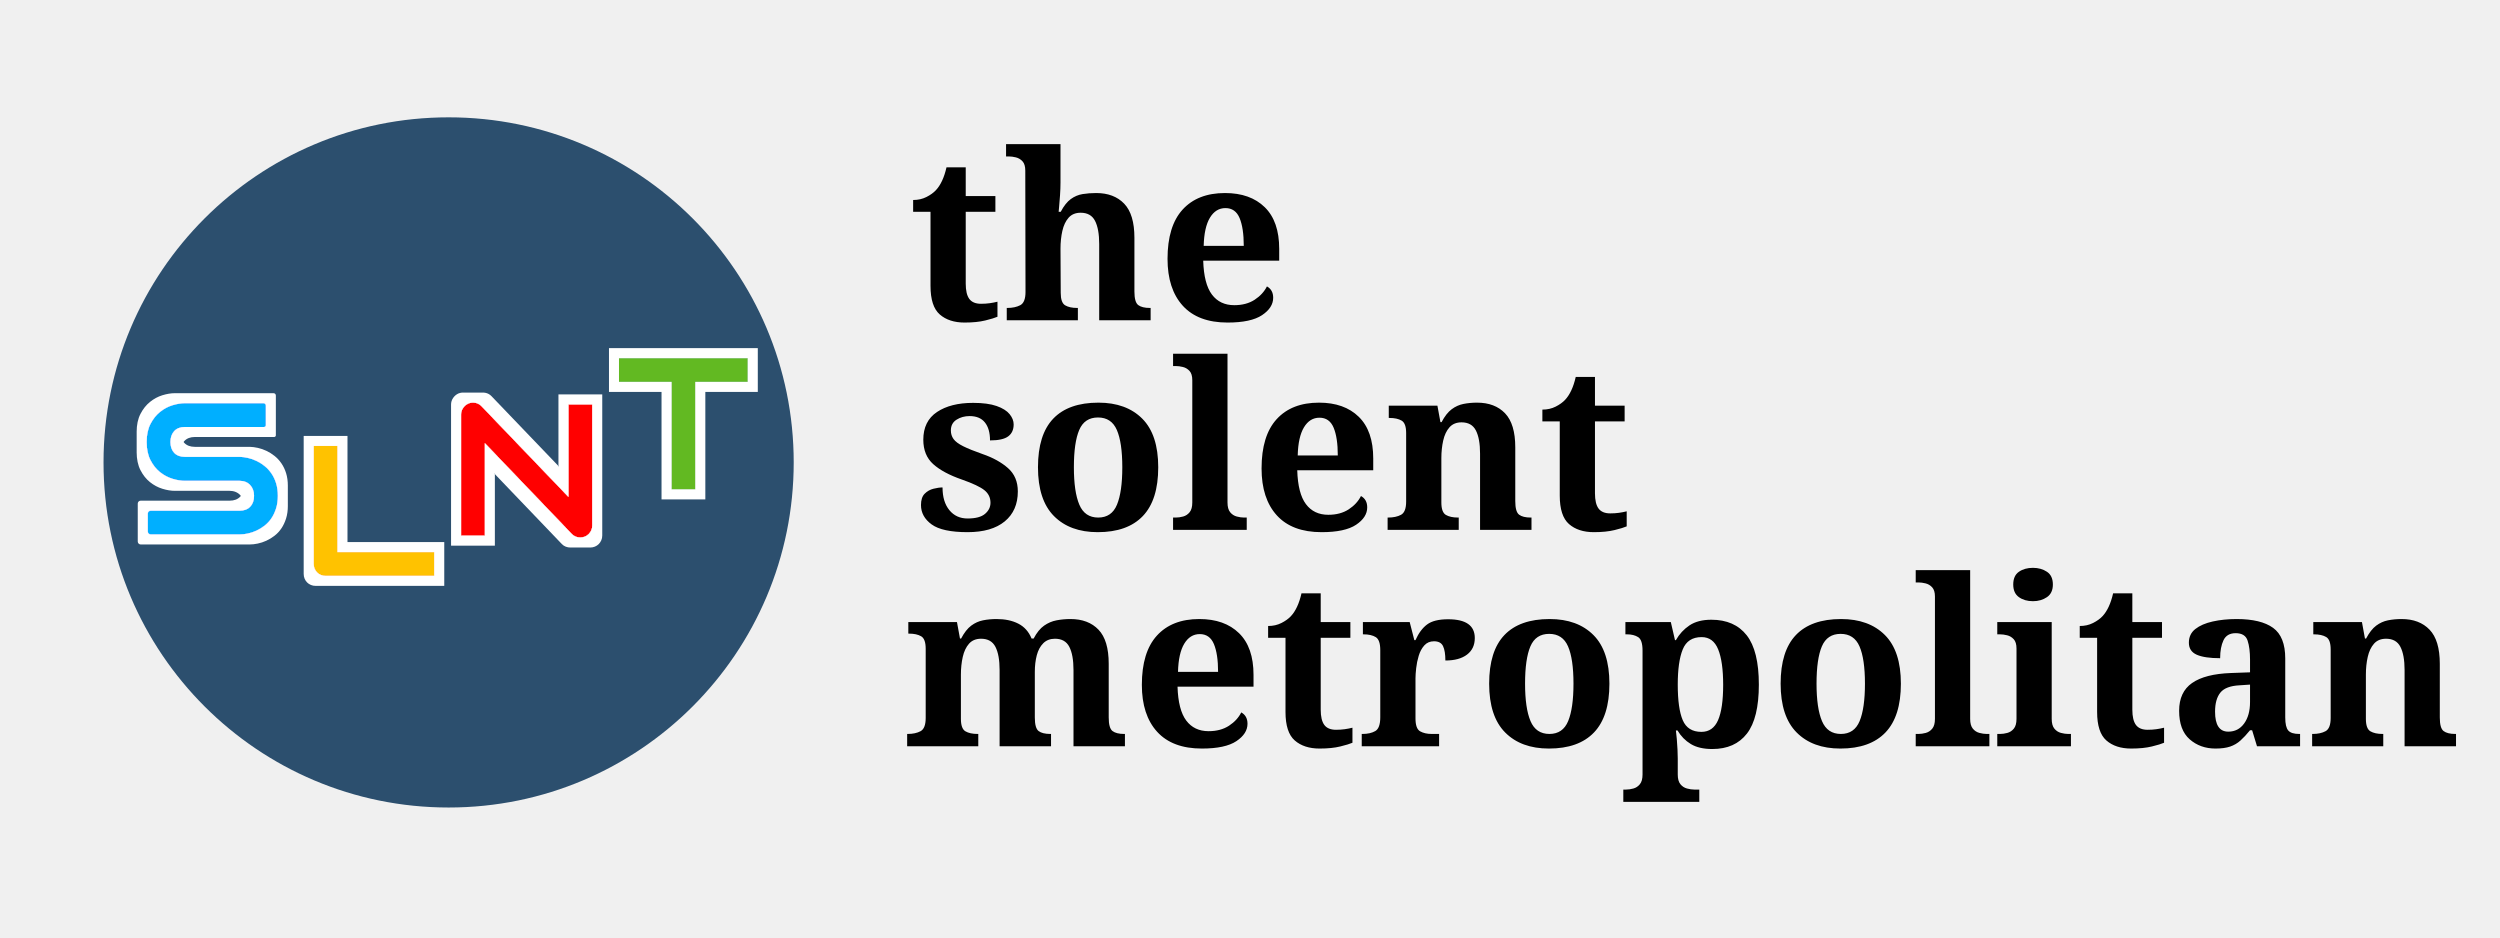
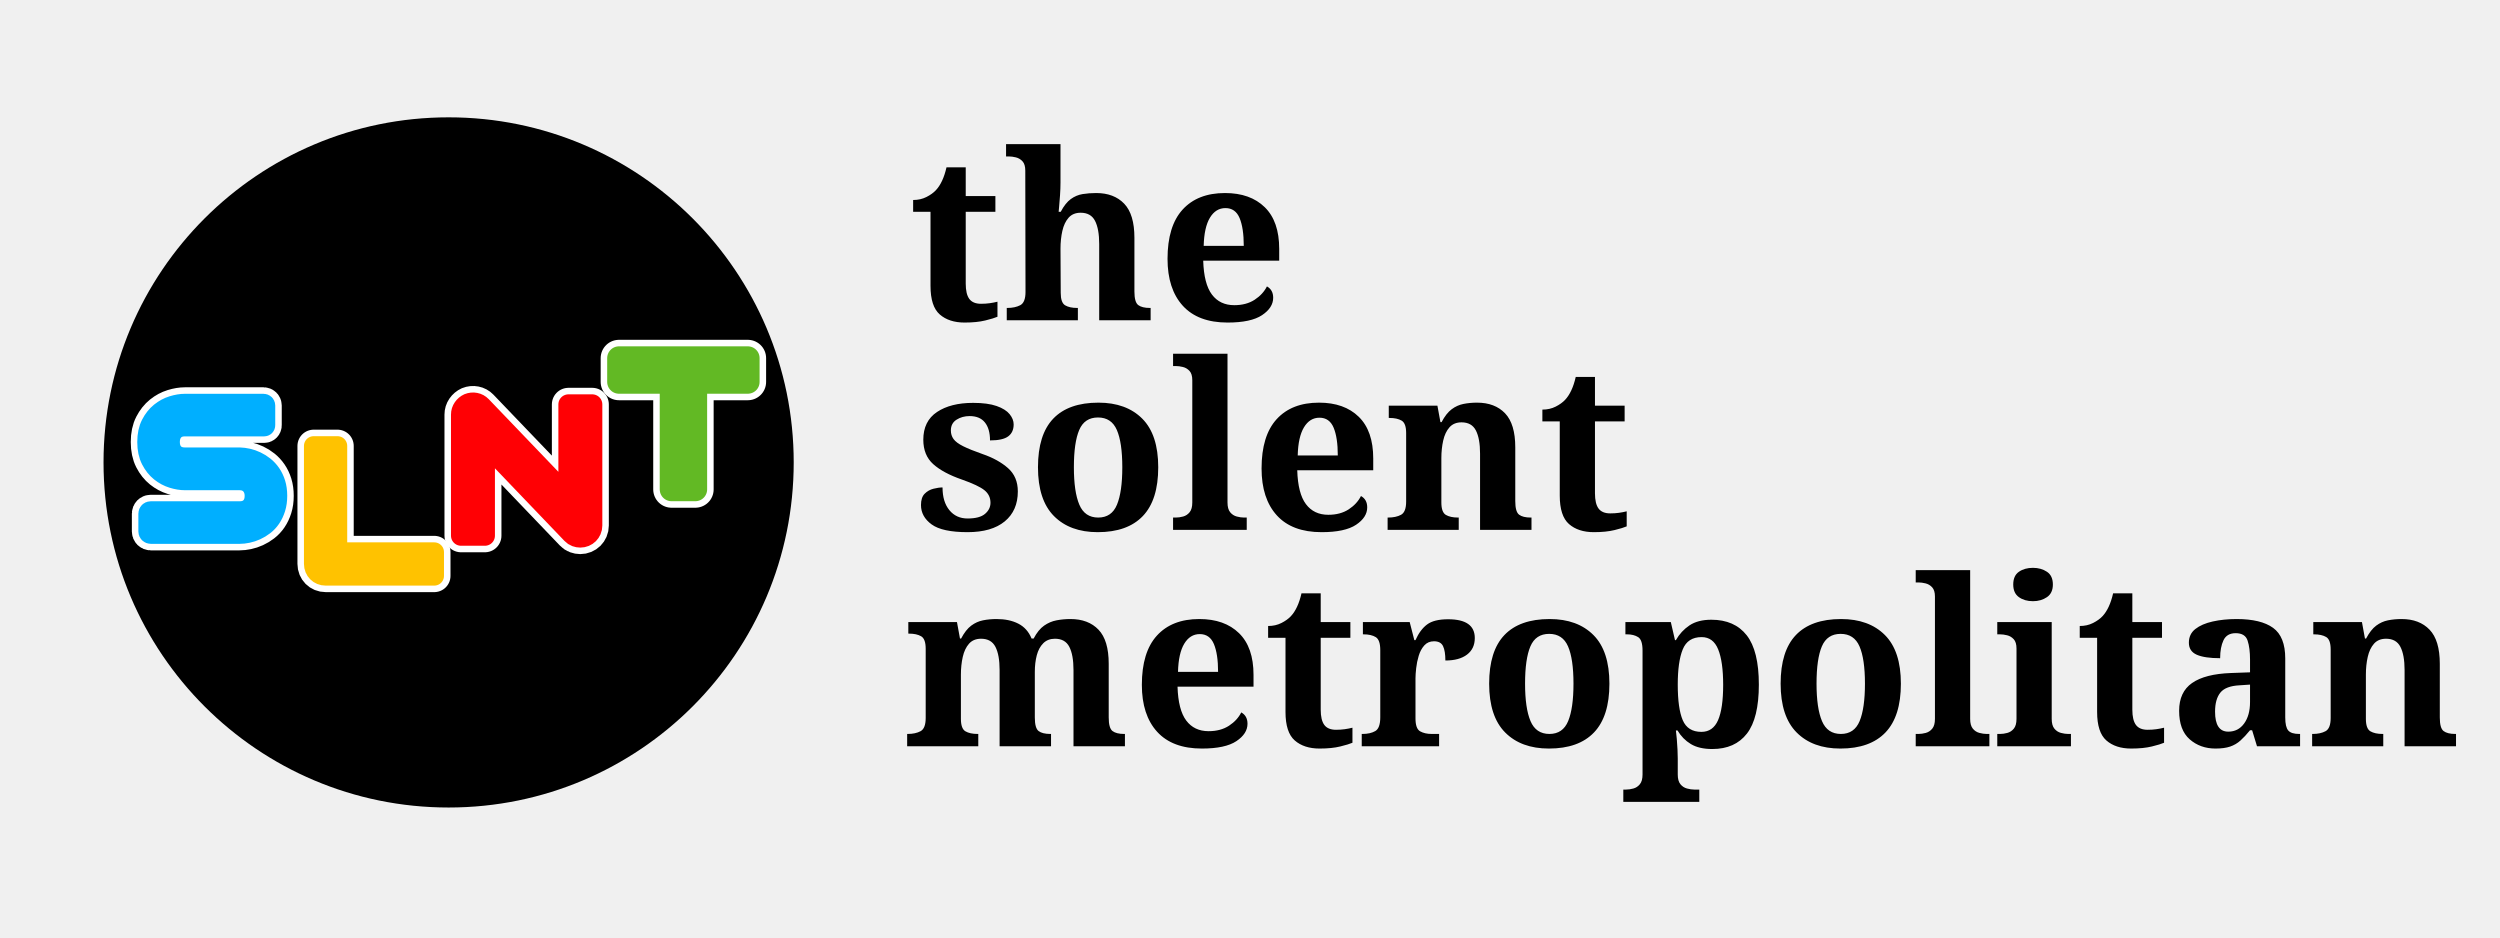
<svg xmlns="http://www.w3.org/2000/svg" width="1920" height="720" viewBox="0 0 1920 720" version="1.1" xml:space="preserve" style="clip-rule:evenodd;fill-rule:evenodd;stroke-linejoin:bevel;stroke-miterlimit:2" id="svg5">
  <defs id="defs5">
    <rect x="4277.595" y="779.19" width="430.675" height="587.043" id="rect6" />
-     <filter id="white-outline-filter" x="-50%" y="-50%" width="200%" height="200%">
-       <feMorphology in="SourceAlpha" result="DILATED" operator="dilate" radius="16" />
-       <feFlood flood-color="#ffffff" flood-opacity="1" result="WHITE_FLOOD" />
-       <feComposite in="WHITE_FLOOD" in2="DILATED" operator="in" result="WHITE_OUTLINE" />
-       <feMerge>
-         <feMergeNode in="WHITE_OUTLINE" />
-         <feMergeNode in="SourceGraphic" />
-       </feMerge>
-     </filter>
  </defs>
-   <circle style="fill:#2c4f6e;fill-opacity:1;stroke-width:0.885" id="path7" cx="344.54" cy="355.141" r="265.031" />
+   <circle style="fill:#000000;fill-opacity:1;stroke-width:0.885" id="path7" cx="344.54" cy="355.141" r="265.031" />
  <g transform="matrix(0.5,0,0,0.5,44.27495,155.2783)" id="g2">
-     <path d="m 338.225,451.055 c 0,7.219 -0.914,13.711 -2.743,19.476 -1.828,5.766 -4.242,10.852 -7.242,15.258 -3,4.406 -6.515,8.156 -10.547,11.25 -4.031,3.094 -8.203,5.625 -12.515,7.594 -4.313,1.969 -8.696,3.422 -13.149,4.359 -4.453,0.938 -8.648,1.407 -12.586,1.407 H 142.945 c -1.206,0 -2.363,-0.48 -3.216,-1.333 -0.853,-0.853 -1.332,-2.01 -1.332,-3.216 0,-7.07 0,-20.61 0,-27.598 0,-1.171 0.465,-2.294 1.293,-3.123 0.828,-0.828 1.951,-1.293 3.122,-1.293 23.893,0 136.631,0 136.631,0 7.032,0 12.493,-2.062 16.383,-6.187 3.891,-4.125 5.836,-9.657 5.836,-16.594 0,-3.375 -0.515,-6.469 -1.547,-9.281 -1.031,-2.813 -2.508,-5.25 -4.429,-7.313 -1.922,-2.062 -4.266,-3.656 -7.032,-4.781 -2.765,-1.125 -5.836,-1.688 -9.211,-1.688 H 195.35 c -5.907,0 -12.282,-1.054 -19.125,-3.164 -6.844,-2.109 -13.196,-5.508 -19.055,-10.195 -5.859,-4.688 -10.734,-10.828 -14.625,-18.422 -3.891,-7.594 -5.836,-16.875 -5.836,-27.844 0,-10.968 1.945,-20.226 5.836,-27.773 3.891,-7.547 8.766,-13.688 14.625,-18.422 5.859,-4.734 12.211,-8.156 19.055,-10.266 6.843,-2.109 13.218,-3.164 19.125,-3.164 h 120.959 c 1.93,0 3.494,1.564 3.494,3.494 0,7.313 0,24.091 0,30.508 0,1.414 -1.147,2.561 -2.561,2.561 -17.76,0 -121.892,0 -121.892,0 -6.938,0 -12.352,2.109 -16.243,6.328 -3.89,4.219 -5.835,9.797 -5.835,16.734 0,7.032 1.945,12.586 5.835,16.664 3.891,4.079 9.305,6.118 16.243,6.118 h 84.375 c 3.937,0.093 8.109,0.632 12.515,1.617 4.407,0.984 8.789,2.508 13.149,4.57 4.359,2.063 8.508,4.664 12.445,7.805 3.938,3.14 7.43,6.914 10.477,11.32 3.046,4.406 5.461,9.469 7.242,15.188 1.781,5.718 2.672,12.187 2.672,19.406 z" style="fill:#00afff;fill-rule:nonzero;stroke:none;filter:url(#white-outline-filter)" id="path1" />
+     <path d="m 338.225,451.055 c 0,7.219 -0.914,13.711 -2.743,19.476 -1.828,5.766 -4.242,10.852 -7.242,15.258 -3,4.406 -6.515,8.156 -10.547,11.25 -4.031,3.094 -8.203,5.625 -12.515,7.594 -4.313,1.969 -8.696,3.422 -13.149,4.359 -4.453,0.938 -8.648,1.407 -12.586,1.407 H 142.945 c -1.206,0 -2.363,-0.48 -3.216,-1.333 -0.853,-0.853 -1.332,-2.01 -1.332,-3.216 0,-7.07 0,-20.61 0,-27.598 0,-1.171 0.465,-2.294 1.293,-3.123 0.828,-0.828 1.951,-1.293 3.122,-1.293 23.893,0 136.631,0 136.631,0 7.032,0 12.493,-2.062 16.383,-6.187 3.891,-4.125 5.836,-9.657 5.836,-16.594 0,-3.375 -0.515,-6.469 -1.547,-9.281 -1.031,-2.813 -2.508,-5.25 -4.429,-7.313 -1.922,-2.062 -4.266,-3.656 -7.032,-4.781 -2.765,-1.125 -5.836,-1.688 -9.211,-1.688 H 195.35 c -5.907,0 -12.282,-1.054 -19.125,-3.164 -6.844,-2.109 -13.196,-5.508 -19.055,-10.195 -5.859,-4.688 -10.734,-10.828 -14.625,-18.422 -3.891,-7.594 -5.836,-16.875 -5.836,-27.844 0,-10.968 1.945,-20.226 5.836,-27.773 3.891,-7.547 8.766,-13.688 14.625,-18.422 5.859,-4.734 12.211,-8.156 19.055,-10.266 6.843,-2.109 13.218,-3.164 19.125,-3.164 h 120.959 c 1.93,0 3.494,1.564 3.494,3.494 0,7.313 0,24.091 0,30.508 0,1.414 -1.147,2.561 -2.561,2.561 -17.76,0 -121.892,0 -121.892,0 -6.938,0 -12.352,2.109 -16.243,6.328 -3.89,4.219 -5.835,9.797 -5.835,16.734 0,7.032 1.945,12.586 5.835,16.664 3.891,4.079 9.305,6.118 16.243,6.118 h 84.375 c 3.937,0.093 8.109,0.632 12.515,1.617 4.407,0.984 8.789,2.508 13.149,4.57 4.359,2.063 8.508,4.664 12.445,7.805 3.938,3.14 7.43,6.914 10.477,11.32 3.046,4.406 5.461,9.469 7.242,15.188 1.781,5.718 2.672,12.187 2.672,19.406 z" style="fill:#00afff;fill-rule:nonzero;stroke:#ffffff;stroke-width:48.82px;stroke-linejoin:round" id="path1-outline" />
+     <path d="m 338.225,451.055 c 0,7.219 -0.914,13.711 -2.743,19.476 -1.828,5.766 -4.242,10.852 -7.242,15.258 -3,4.406 -6.515,8.156 -10.547,11.25 -4.031,3.094 -8.203,5.625 -12.515,7.594 -4.313,1.969 -8.696,3.422 -13.149,4.359 -4.453,0.938 -8.648,1.407 -12.586,1.407 H 142.945 c -1.206,0 -2.363,-0.48 -3.216,-1.333 -0.853,-0.853 -1.332,-2.01 -1.332,-3.216 0,-7.07 0,-20.61 0,-27.598 0,-1.171 0.465,-2.294 1.293,-3.123 0.828,-0.828 1.951,-1.293 3.122,-1.293 23.893,0 136.631,0 136.631,0 7.032,0 12.493,-2.062 16.383,-6.187 3.891,-4.125 5.836,-9.657 5.836,-16.594 0,-3.375 -0.515,-6.469 -1.547,-9.281 -1.031,-2.813 -2.508,-5.25 -4.429,-7.313 -1.922,-2.062 -4.266,-3.656 -7.032,-4.781 -2.765,-1.125 -5.836,-1.688 -9.211,-1.688 H 195.35 c -5.907,0 -12.282,-1.054 -19.125,-3.164 -6.844,-2.109 -13.196,-5.508 -19.055,-10.195 -5.859,-4.688 -10.734,-10.828 -14.625,-18.422 -3.891,-7.594 -5.836,-16.875 -5.836,-27.844 0,-10.968 1.945,-20.226 5.836,-27.773 3.891,-7.547 8.766,-13.688 14.625,-18.422 5.859,-4.734 12.211,-8.156 19.055,-10.266 6.843,-2.109 13.218,-3.164 19.125,-3.164 h 120.959 c 1.93,0 3.494,1.564 3.494,3.494 0,7.313 0,24.091 0,30.508 0,1.414 -1.147,2.561 -2.561,2.561 -17.76,0 -121.892,0 -121.892,0 -6.938,0 -12.352,2.109 -16.243,6.328 -3.89,4.219 -5.835,9.797 -5.835,16.734 0,7.032 1.945,12.586 5.835,16.664 3.891,4.079 9.305,6.118 16.243,6.118 h 84.375 c 3.937,0.093 8.109,0.632 12.515,1.617 4.407,0.984 8.789,2.508 13.149,4.57 4.359,2.063 8.508,4.664 12.445,7.805 3.938,3.14 7.43,6.914 10.477,11.32 3.046,4.406 5.461,9.469 7.242,15.188 1.781,5.718 2.672,12.187 2.672,19.406 z" style="fill:#00afff;fill-rule:nonzero;stroke:#00afff;stroke-width:28.82px" id="path1" />
  </g>
  <g transform="matrix(0.5,0,0,0.5,78.88556,97.28226)" id="g3">
-     <path d="M 509.247,689.999 H 342.466 c -2.625,0 -5.062,-0.468 -7.312,-1.406 -2.25,-0.937 -4.196,-2.226 -5.836,-3.867 -1.641,-1.641 -2.93,-3.586 -3.867,-5.836 -0.938,-2.25 -1.407,-4.687 -1.407,-7.312 V 490.343 h 36.563 v 163.094 h 148.64 z" style="fill:#ffc200;fill-rule:nonzero;stroke:none;stroke-linejoin:round;filter:url(#white-outline-filter)" id="path2" />
+     <path d="M 509.247,689.999 H 342.466 c -2.625,0 -5.062,-0.468 -7.312,-1.406 -2.25,-0.937 -4.196,-2.226 -5.836,-3.867 -1.641,-1.641 -2.93,-3.586 -3.867,-5.836 -0.938,-2.25 -1.407,-4.687 -1.407,-7.312 V 490.343 h 36.563 v 163.094 h 148.64 z" style="fill:#ffc200;fill-rule:nonzero;stroke:#ffffff;stroke-width:49.88px;stroke-linejoin:round" id="path2-outline" />
+     <path d="M 509.247,689.999 H 342.466 c -2.625,0 -5.062,-0.468 -7.312,-1.406 -2.25,-0.937 -4.196,-2.226 -5.836,-3.867 -1.641,-1.641 -2.93,-3.586 -3.867,-5.836 -0.938,-2.25 -1.407,-4.687 -1.407,-7.312 V 490.343 h 36.563 v 163.094 h 148.64 z" style="fill:#ffc200;fill-rule:nonzero;stroke:#ffc200;stroke-width:29.88px;stroke-linejoin:round" id="path2" />
  </g>
  <g transform="matrix(0.5,0,0,0.5,24.6311,13.09427)" id="g4">
-     <path d="m 860.441,781.028 c 0,2.625 -0.492,5.063 -1.477,7.313 -0.984,2.25 -2.297,4.195 -3.937,5.836 -1.641,1.64 -3.586,2.929 -5.836,3.867 -2.25,0.937 -4.641,1.406 -7.172,1.406 -2.25,0 -4.524,-0.422 -6.82,-1.266 -2.297,-0.843 -4.336,-2.203 -6.118,-4.078 L 695.488,654.606 V 796.637 H 658.925 V 610.591 c 0,-3.75 1.055,-7.149 3.164,-10.196 2.11,-3.047 4.805,-5.32 8.086,-6.82 3.469,-1.406 7.031,-1.758 10.688,-1.055 3.656,0.703 6.796,2.414 9.421,5.133 L 823.878,737.012 V 594.981 h 36.563 z" style="fill:#ff0004;fill-rule:nonzero;stroke:none;stroke-linejoin:round;filter:url(#white-outline-filter)" id="path3" />
+     <path d="m 860.441,781.028 c 0,2.625 -0.492,5.063 -1.477,7.313 -0.984,2.25 -2.297,4.195 -3.937,5.836 -1.641,1.64 -3.586,2.929 -5.836,3.867 -2.25,0.937 -4.641,1.406 -7.172,1.406 -2.25,0 -4.524,-0.422 -6.82,-1.266 -2.297,-0.843 -4.336,-2.203 -6.118,-4.078 L 695.488,654.606 V 796.637 H 658.925 V 610.591 c 0,-3.75 1.055,-7.149 3.164,-10.196 2.11,-3.047 4.805,-5.32 8.086,-6.82 3.469,-1.406 7.031,-1.758 10.688,-1.055 3.656,0.703 6.796,2.414 9.421,5.133 L 823.878,737.012 V 594.981 h 36.563 z" style="fill:#ff0004;fill-rule:nonzero;stroke:#ffffff;stroke-width:50.94px;stroke-linejoin:round" id="path3-outline" />
+     <path d="m 860.441,781.028 c 0,2.625 -0.492,5.063 -1.477,7.313 -0.984,2.25 -2.297,4.195 -3.937,5.836 -1.641,1.64 -3.586,2.929 -5.836,3.867 -2.25,0.937 -4.641,1.406 -7.172,1.406 -2.25,0 -4.524,-0.422 -6.82,-1.266 -2.297,-0.843 -4.336,-2.203 -6.118,-4.078 L 695.488,654.606 V 796.637 H 658.925 V 610.591 c 0,-3.75 1.055,-7.149 3.164,-10.196 2.11,-3.047 4.805,-5.32 8.086,-6.82 3.469,-1.406 7.031,-1.758 10.688,-1.055 3.656,0.703 6.796,2.414 9.421,5.133 L 823.878,737.012 V 594.981 h 36.563 z" style="fill:#ff0004;fill-rule:nonzero;stroke:#ff0004;stroke-width:30.94px;stroke-linejoin:round" id="path3" />
  </g>
+   <rect style="fill:#ffffff;fill-opacity:0;stroke-width:0.869" id="rect2" width="4537.325" height="1197.939" x="1171.436" y="-30.503" />
  <g transform="matrix(0.5,0,0,0.5,234.1655,308.6873)" id="g5">
-     <path d="M 680.283,-30.734 H 599.704 V 134.359 H 563.142 V -30.734 h -80.719 v -36.563 h 197.86 z" style="fill:#62b924;fill-rule:nonzero;stroke:none;stroke-linejoin:round;filter:url(#white-outline-filter)" id="path4" />
+     <path d="M 680.283,-30.734 H 599.704 V 134.359 H 563.142 V -30.734 h -80.719 v -36.563 h 197.86 z" style="fill:#62b924;fill-rule:nonzero;stroke:#ffffff;stroke-width:56.24px;stroke-linejoin:round" id="path4-outline" />
+     <path d="M 680.283,-30.734 H 599.704 V 134.359 H 563.142 V -30.734 h -80.719 v -36.563 h 197.86 z" style="fill:#62b924;fill-rule:nonzero;stroke:#62b924;stroke-width:36.24px;stroke-linejoin:round" id="path4" />
  </g>
-   <text xml:space="preserve" style="font-style:normal;font-weight:bold;font-size:177.939px;font-family:'Noto Serif';fill:#000000;stroke-width:3.336" x="697.553" y="245.94" id="text13">
-     <tspan id="tspan13" x="697.553" y="245.94">the</tspan>
+   <text xml:space="preserve" style="font-size:74.667px;text-align:start;writing-mode:lr-tb;direction:ltr;text-anchor:start;fill:#000000;fill-opacity:1" x="4463.117" y="906.405" id="text7">
+     <tspan id="tspan7" x="4463.117" y="906.405" />
  </text>
-   <text xml:space="preserve" style="font-style:normal;font-weight:bold;font-size:177.939px;font-family:'Noto Serif';fill:#000000;stroke-width:3.336" x="701.974" y="406.92" id="text14">
-     <tspan id="tspan14" x="701.974" y="406.92">solent</tspan>
+   <text xml:space="preserve" style="font-size:74.667px;text-align:start;writing-mode:lr-tb;direction:ltr;text-anchor:start;fill:#000000" x="4383.607" y="1261.546" id="text4">
+     <tspan id="tspan4" x="4383.607" y="1261.546" style="font-style:normal;font-variant:normal;font-weight:normal;font-stretch:normal;font-size:74.667px;font-family:'Noto Sans';-inkscape-font-specification:'Noto Sans, @wght=700';font-variant-ligatures:normal;font-variant-caps:normal;font-variant-numeric:normal;font-variant-east-asian:normal;font-variation-settings:'wght' 700" />
  </text>
-   <text xml:space="preserve" style="font-style:normal;font-weight:bold;font-size:177.939px;font-family:'Noto Serif';fill:#000000;stroke-width:3.336" x="693.132" y="573.108" id="text15">
-     <tspan id="tspan15" x="693.132" y="573.108">metropolitan</tspan>
+   <text xml:space="preserve" id="text6" style="font-style:normal;font-variant:normal;font-weight:normal;font-stretch:normal;font-size:74.667px;font-family:Sans;-inkscape-font-specification:'Sans, @wght=500';font-variant-ligatures:normal;font-variant-caps:normal;font-variant-numeric:normal;font-variant-east-asian:normal;font-variation-settings:'wght' 500;text-align:start;writing-mode:lr-tb;direction:ltr;white-space:pre;shape-inside:url(#rect6);display:inline;fill:#000000" />
+   <text xml:space="preserve" style="font-style:normal;font-variant:normal;font-weight:normal;font-stretch:normal;font-size:53.333px;font-family:'Noto Sans';-inkscape-font-specification:'Noto Sans, @wght=700';font-variant-ligatures:normal;font-variant-caps:normal;font-variant-numeric:normal;font-variant-east-asian:normal;font-variation-settings:'wght' 700;text-align:start;writing-mode:lr-tb;direction:ltr;text-anchor:start;fill:#000000" x="4190.135" y="1034.945" id="text8">
+     <tspan id="tspan8" x="4190.135" y="1034.945" />
+   </text>
+   <text xml:space="preserve" style="font-style:normal;font-variant:normal;font-weight:normal;font-stretch:normal;font-size:53.333px;font-family:'Noto Sans';-inkscape-font-specification:'Noto Sans, @wght=700';font-variant-ligatures:normal;font-variant-caps:normal;font-variant-numeric:normal;font-variant-east-asian:normal;font-variation-settings:'wght' 700;text-align:start;writing-mode:lr-tb;direction:ltr;text-anchor:start;fill:#000000" x="4235.19" y="1048.196" id="text9">
+     <tspan id="tspan9" x="4235.19" y="1048.196" />
+   </text>
+   <text xml:space="preserve" style="font-style:normal;font-variant:normal;font-weight:normal;font-stretch:normal;font-size:53.333px;font-family:'Noto Sans';-inkscape-font-specification:'Noto Sans, @wght=700';font-variant-ligatures:normal;font-variant-caps:normal;font-variant-numeric:normal;font-variant-east-asian:normal;font-variation-settings:'wght' 700;text-align:start;writing-mode:lr-tb;direction:ltr;text-anchor:start;fill:#000000" x="4335.902" y="1213.841" id="text10">
+     <tspan id="tspan10" x="4335.902" y="1213.841" />
+   </text>
+   <text xml:space="preserve" style="font-style:normal;font-variant:normal;font-weight:normal;font-stretch:normal;font-size:53.333px;font-family:'Noto Sans';-inkscape-font-specification:'Noto Sans, @wght=700';font-variant-ligatures:normal;font-variant-caps:normal;font-variant-numeric:normal;font-variant-east-asian:normal;font-variation-settings:'wght' 700;text-align:start;writing-mode:lr-tb;direction:ltr;text-anchor:start;fill:#000000" x="4468.417" y="1163.485" id="text11">
+     <tspan id="tspan11" x="4468.417" y="1163.485" />
+   </text>
+   <text xml:space="preserve" style="font-style:normal;font-variant:normal;font-weight:normal;font-stretch:normal;font-size:24.228px;font-family:'Noto Sans';-inkscape-font-specification:'Noto Sans, @wght=700';font-variant-ligatures:normal;font-variant-caps:normal;font-variant-numeric:normal;font-variant-east-asian:normal;font-variation-settings:'wght' 700;text-align:start;writing-mode:lr-tb;direction:ltr;text-anchor:start;fill:#000000;stroke-width:0.454" x="725.746" y="244.14" id="text12">
+     <tspan id="tspan12" x="725.746" y="244.14" style="stroke-width:0.454"> </tspan>
+   </text>
+   <text xml:space="preserve" style="font-style:normal;font-variant:normal;font-weight:bold;font-stretch:normal;font-size:177.939px;line-height:0;font-family:'Noto Serif';-inkscape-font-specification:'Noto Serif, Bold';font-variant-ligatures:normal;font-variant-caps:normal;font-variant-numeric:normal;font-variant-east-asian:normal;text-align:start;writing-mode:lr-tb;direction:ltr;text-anchor:start;fill:#000000;stroke-width:3.336" x="697.553" y="245.94" id="text13">
+     <tspan id="tspan13" x="697.553" y="245.94" style="font-style:normal;font-variant:normal;font-weight:bold;font-stretch:normal;font-size:177.939px;line-height:0px;font-family:'Noto Serif';-inkscape-font-specification:'Noto Serif, Bold';font-variant-ligatures:normal;font-variant-caps:normal;font-variant-numeric:normal;font-variant-east-asian:normal;writing-mode:lr-tb;stroke-width:3.336">the</tspan>
+   </text>
+   <text xml:space="preserve" style="font-style:normal;font-variant:normal;font-weight:bold;font-stretch:normal;font-size:177.939px;line-height:0px;font-family:'Noto Serif';-inkscape-font-specification:'Noto Serif, Bold';font-variant-ligatures:normal;font-variant-caps:normal;font-variant-numeric:normal;font-variant-east-asian:normal;text-align:start;writing-mode:lr-tb;direction:ltr;text-anchor:start;fill:#000000;stroke-width:3.336" x="701.974" y="406.92" id="text14">
+     <tspan id="tspan14" x="701.974" y="406.92" style="stroke-width:3.336;-inkscape-font-specification:'Noto Serif, Bold';font-family:'Noto Serif';font-weight:bold;font-style:normal;font-stretch:normal;font-variant:normal;font-size:177.939px;font-variant-ligatures:normal;font-variant-caps:normal;font-variant-numeric:normal;font-variant-east-asian:normal">solent</tspan>
+   </text>
+   <text xml:space="preserve" style="font-style:normal;font-variant:normal;font-weight:bold;font-stretch:normal;font-size:177.939px;line-height:0px;font-family:'Noto Serif';-inkscape-font-specification:'Noto Serif, Bold';font-variant-ligatures:normal;font-variant-caps:normal;font-variant-numeric:normal;font-variant-east-asian:normal;text-align:start;writing-mode:lr-tb;direction:ltr;text-anchor:start;fill:#000000;stroke-width:3.336" x="693.132" y="573.108" id="text15">
+     <tspan id="tspan15" x="693.132" y="573.108" style="stroke-width:3.336;-inkscape-font-specification:'Noto Serif, Bold';font-family:'Noto Serif';font-weight:bold;font-style:normal;font-stretch:normal;font-variant:normal;font-size:177.939px;font-variant-ligatures:normal;font-variant-caps:normal;font-variant-numeric:normal;font-variant-east-asian:normal">metropolitan</tspan>
  </text>
</svg>
